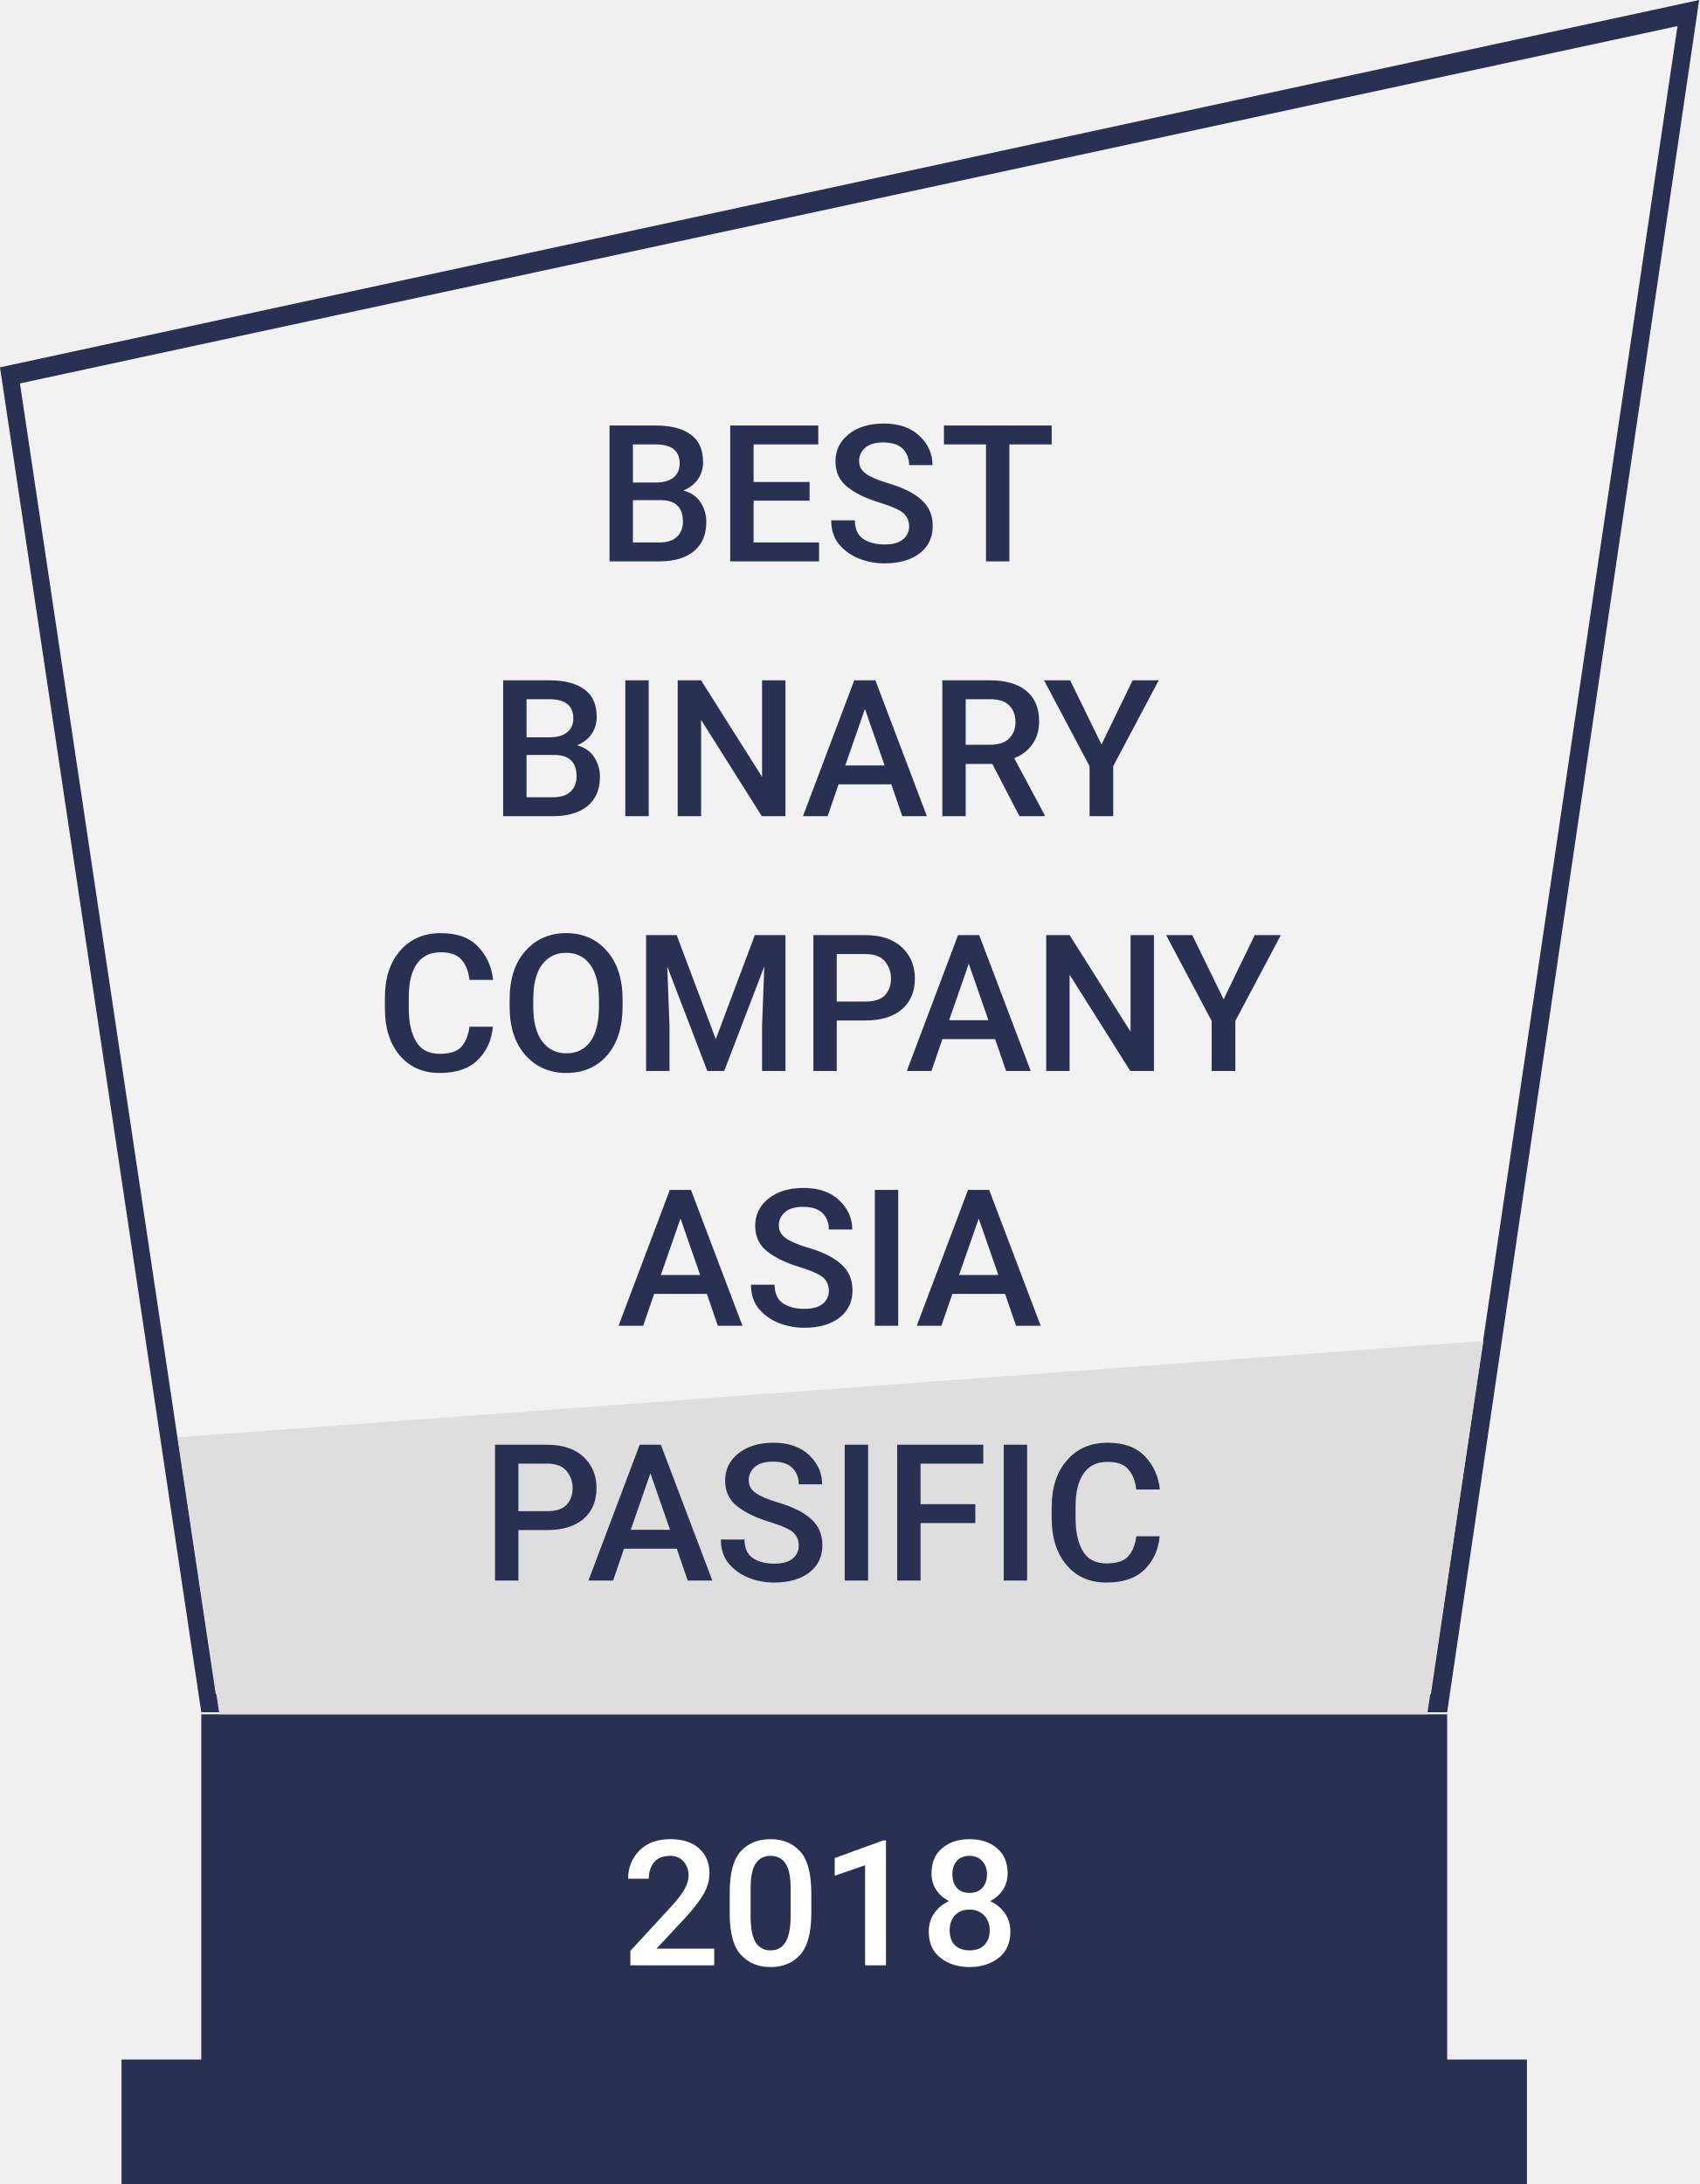
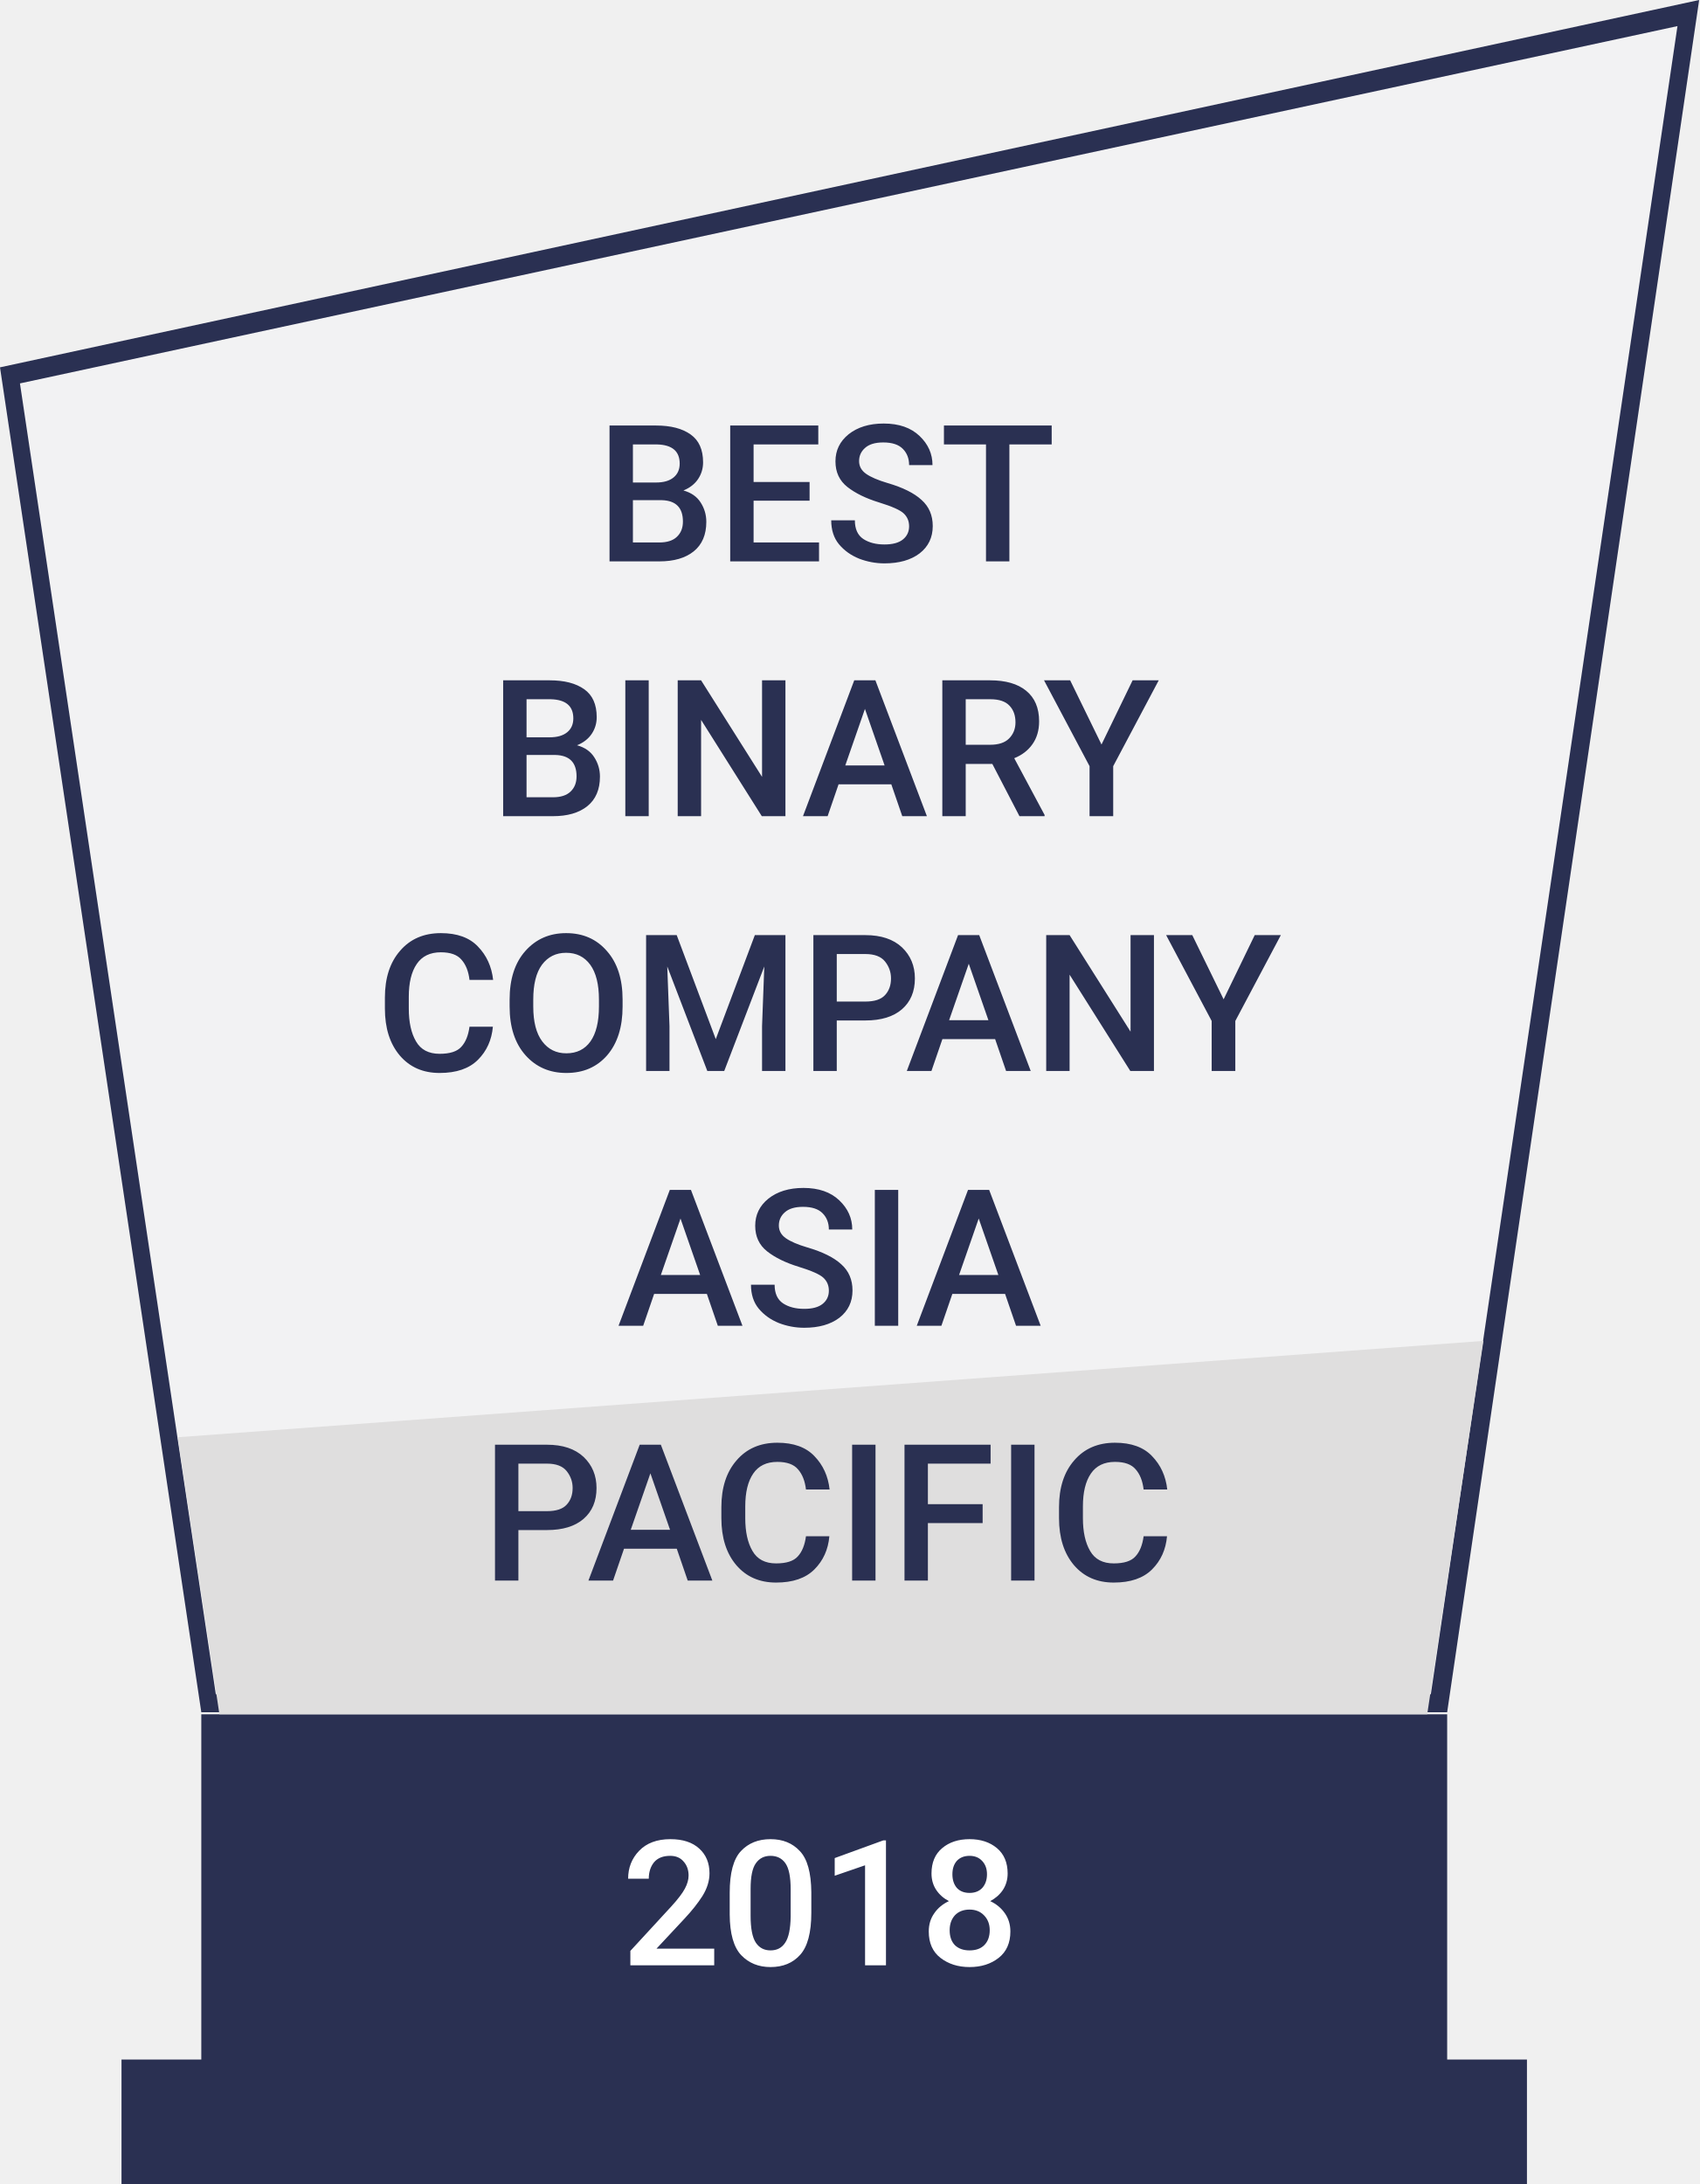
<svg xmlns="http://www.w3.org/2000/svg" viewBox="0 0 106.705 137.144">
  <defs>
    <style>.a{fill:#f2f2f3}.b,.e{fill:#2a3052}.c{fill:#fff;font-size:11px}.c,.e{font-family:Roboto-Medium,Roboto;font-weight:500}.d{fill:#dfdede}.e{font-size:12px}</style>
  </defs>
  <path class="a" d="M13.096 107.017L.683 23.571 106.021.756 90.306 107.017z" />
  <path class="b" d="M105.338 1.639L89.851 106.387h-76.3L1.253 24.076 105.338 1.639M106.7 0L0 23.067l12.641 84.454h78.234L106.7 0zM12.641 107.648h78.235v21.681H12.641zM7.63 129.329h88.256v7.815H7.63z" />
  <text class="c" transform="translate(51.51 123.412)">
    <tspan x="-12.504" y="0">2018</tspan>
  </text>
  <g>
    <path class="d" d="M11.16 90.252l81.993-6.05-3.53 23.446H13.779z" />
  </g>
  <text class="e" transform="translate(19.51 22.252)">
    <tspan x="17.889" y="13">BEST </tspan>
    <tspan x="11.212" y="29">BINARY </tspan>
    <tspan x="4.067" y="45">COMPANY </tspan>
    <tspan x="19.222" y="61">ASIA </tspan>
-     <tspan x="10.7" y="77">PASIFIC</tspan>
+     <tspan x="10.7" y="77">PACIFIC</tspan>
  </text>
</svg>
